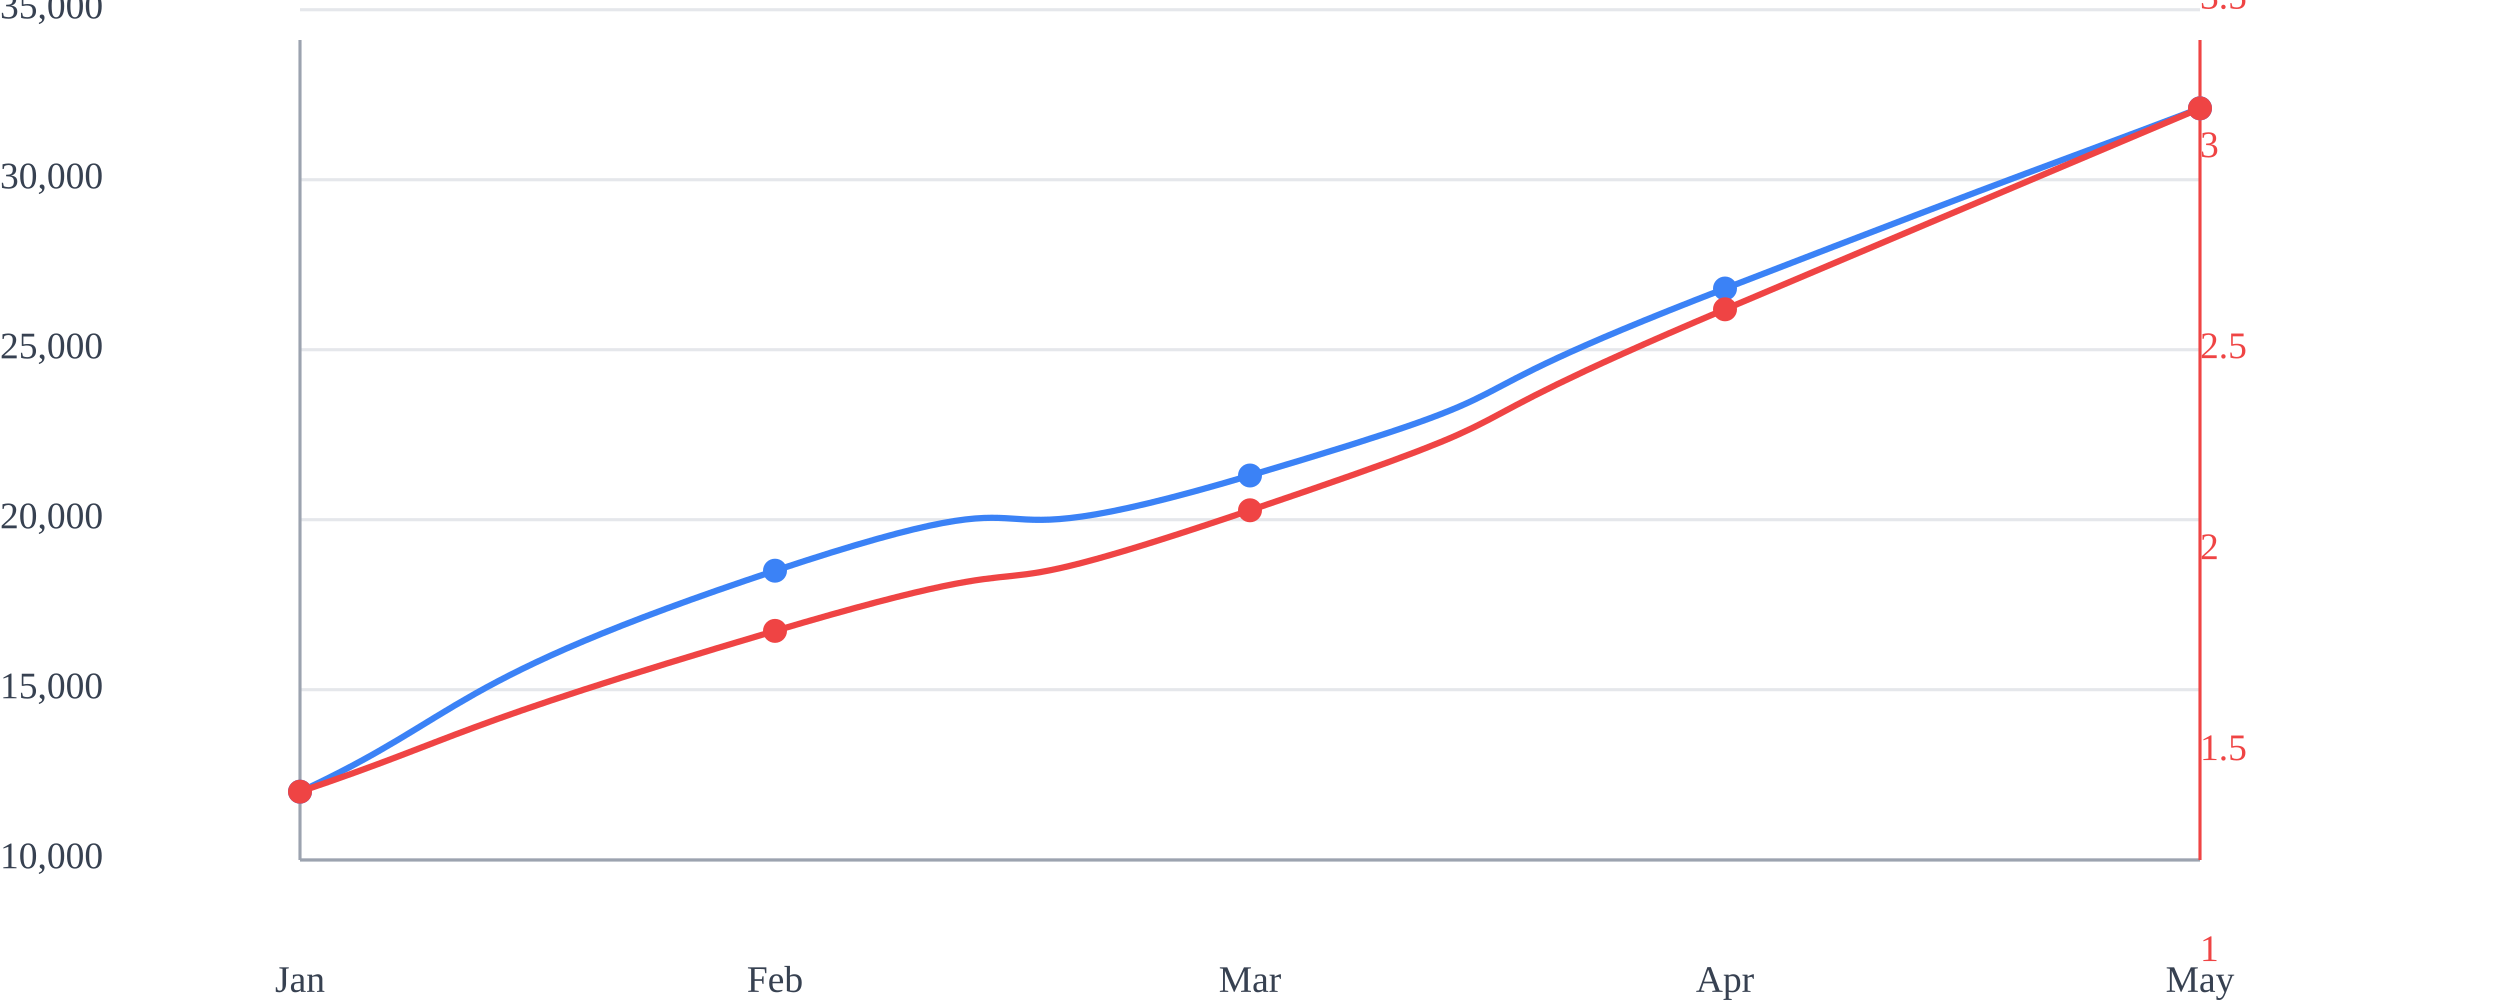
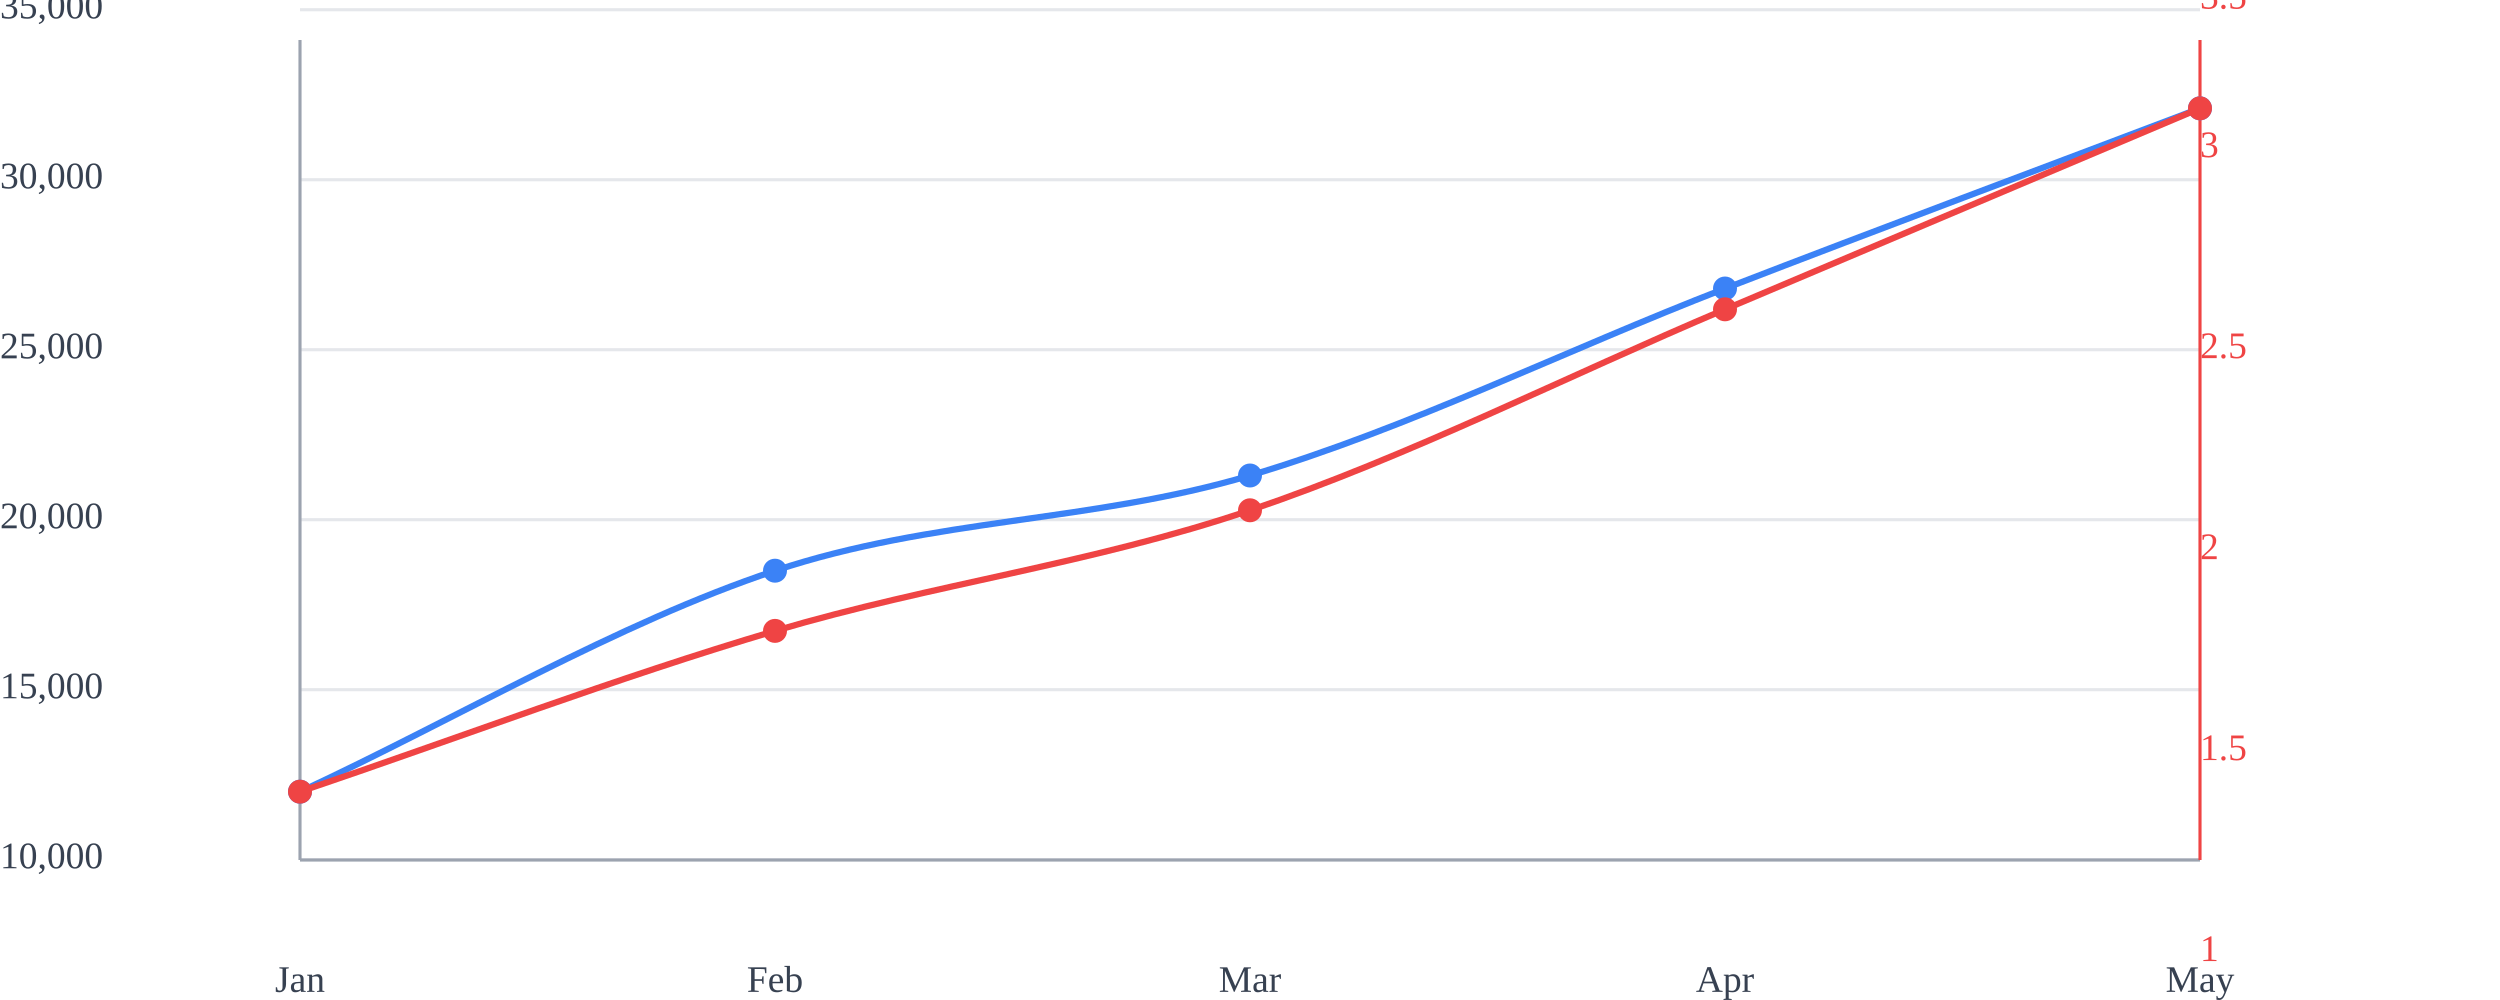
<svg xmlns="http://www.w3.org/2000/svg" width="800" height="320" viewBox="0 0 800 320">
  <svg x="0" y="0" width="800" height="320" viewBox="0 0 100 100" preserveAspectRatio="none">
    <line x1="12" x2="88" y1="85.966" y2="85.966" stroke="#e5e7eb" stroke-width="1" vector-effect="non-scaling-stroke" />
    <line x1="12" x2="88" y1="68.968" y2="68.968" stroke="#e5e7eb" stroke-width="1" vector-effect="non-scaling-stroke" />
    <line x1="12" x2="88" y1="51.969" y2="51.969" stroke="#e5e7eb" stroke-width="1" vector-effect="non-scaling-stroke" />
    <line x1="12" x2="88" y1="34.971" y2="34.971" stroke="#e5e7eb" stroke-width="1" vector-effect="non-scaling-stroke" />
    <line x1="12" x2="88" y1="17.973" y2="17.973" stroke="#e5e7eb" stroke-width="1" vector-effect="non-scaling-stroke" />
    <line x1="12" x2="88" y1="0.974" y2="0.974" stroke="#e5e7eb" stroke-width="1" vector-effect="non-scaling-stroke" />
    <line x1="12" x2="12" y1="4" y2="86" stroke="#9ca3af" stroke-width="1" vector-effect="non-scaling-stroke" />
    <line x1="12" x2="88" y1="86" y2="86" stroke="#9ca3af" stroke-width="1" vector-effect="non-scaling-stroke" />
    <line x1="88" x2="88" y1="4" y2="86" stroke="#ef4444" stroke-width="1" vector-effect="non-scaling-stroke" />
-     <path class="series-0" d="M12,79.167 C18.65,71.432 17.7,68.135 31,57.069 C44.3,46.003 36.7,57.426 50,47.55 C63.3,37.674 55.7,41.702 69,28.852 C82.3,16.001 81.35,17.14 88,10.833" fill="none" stroke="#3b82f6" stroke-width="2" stroke-linecap="round" stroke-linejoin="round" vector-effect="non-scaling-stroke" />
+     <path class="series-0" d="M12,79.167 C18.333,71.801 24.667,62.338 31,57.069 C37.333,51.799 43.667,52.253 50,47.55 C56.333,42.847 62.667,34.971 69,28.852 C75.333,22.732 81.667,16.839 88,10.833" fill="none" stroke="#3b82f6" stroke-width="2" stroke-linecap="round" stroke-linejoin="round" vector-effect="non-scaling-stroke" />
    <g class="series-0">
      <ellipse cx="12" cy="79.167" rx="0.48" ry="1.2" fill="#3b82f6" />
      <ellipse id="svgraph-33-s0-pt-0" cx="12" cy="79.167" rx="1.6" ry="4" fill="transparent" tabindex="0" />
    </g>
    <g class="series-0">
      <ellipse cx="31" cy="57.069" rx="0.48" ry="1.2" fill="#3b82f6" />
      <ellipse id="svgraph-33-s0-pt-1" cx="31" cy="57.069" rx="1.6" ry="4" fill="transparent" tabindex="0" />
    </g>
    <g class="series-0">
      <ellipse cx="50" cy="47.55" rx="0.48" ry="1.2" fill="#3b82f6" />
      <ellipse id="svgraph-33-s0-pt-2" cx="50" cy="47.55" rx="1.6" ry="4" fill="transparent" tabindex="0" />
    </g>
    <g class="series-0">
      <ellipse cx="69" cy="28.852" rx="0.48" ry="1.2" fill="#3b82f6" />
      <ellipse id="svgraph-33-s0-pt-3" cx="69" cy="28.852" rx="1.6" ry="4" fill="transparent" tabindex="0" />
    </g>
    <g class="series-0">
      <ellipse cx="88" cy="10.833" rx="0.48" ry="1.2" fill="#3b82f6" />
      <ellipse id="svgraph-33-s0-pt-4" cx="88" cy="10.833" rx="1.6" ry="4" fill="transparent" tabindex="0" />
    </g>
-     <path class="series-1" d="M12,79.167 C18.65,73.539 17.7,72.936 31,63.088 C44.3,53.24 36.7,62.284 50,51.029 C63.3,39.775 55.7,45 69,30.931 C82.3,16.863 81.35,17.868 88,10.833" fill="none" stroke="#ef4444" stroke-width="2" stroke-linecap="round" stroke-linejoin="round" vector-effect="non-scaling-stroke" />
+     <path class="series-1" d="M12,79.167 C18.333,73.807 24.667,67.778 31,63.088 C37.333,58.399 43.667,56.389 50,51.029 C56.333,45.67 62.667,37.631 69,30.931 C75.333,24.232 81.667,17.533 88,10.833" fill="none" stroke="#ef4444" stroke-width="2" stroke-linecap="round" stroke-linejoin="round" vector-effect="non-scaling-stroke" />
    <g class="series-1">
      <ellipse cx="12" cy="79.167" rx="0.48" ry="1.2" fill="#ef4444" />
      <ellipse id="svgraph-33-s1-pt-0" cx="12" cy="79.167" rx="1.6" ry="4" fill="transparent" tabindex="0" />
    </g>
    <g class="series-1">
      <ellipse cx="31" cy="63.088" rx="0.48" ry="1.2" fill="#ef4444" />
      <ellipse id="svgraph-33-s1-pt-1" cx="31" cy="63.088" rx="1.6" ry="4" fill="transparent" tabindex="0" />
    </g>
    <g class="series-1">
      <ellipse cx="50" cy="51.029" rx="0.48" ry="1.2" fill="#ef4444" />
      <ellipse id="svgraph-33-s1-pt-2" cx="50" cy="51.029" rx="1.6" ry="4" fill="transparent" tabindex="0" />
    </g>
    <g class="series-1">
      <ellipse cx="69" cy="30.931" rx="0.48" ry="1.2" fill="#ef4444" />
      <ellipse id="svgraph-33-s1-pt-3" cx="69" cy="30.931" rx="1.6" ry="4" fill="transparent" tabindex="0" />
    </g>
    <g class="series-1">
      <ellipse cx="88" cy="10.833" rx="0.48" ry="1.2" fill="#ef4444" />
      <ellipse id="svgraph-33-s1-pt-4" cx="88" cy="10.833" rx="1.6" ry="4" fill="transparent" tabindex="0" />
    </g>
  </svg>
  <text x="0" y="275.091" font-family="inherit" font-size="12" fill="#374151" text-anchor="start" dominant-baseline="middle">10,000</text>
  <text x="0" y="220.697" font-family="inherit" font-size="12" fill="#374151" text-anchor="start" dominant-baseline="middle">15,000</text>
  <text x="0" y="166.302" font-family="inherit" font-size="12" fill="#374151" text-anchor="start" dominant-baseline="middle">20,000</text>
  <text x="0" y="111.907" font-family="inherit" font-size="12" fill="#374151" text-anchor="start" dominant-baseline="middle">25,000</text>
  <text x="0" y="57.512" font-family="inherit" font-size="12" fill="#374151" text-anchor="start" dominant-baseline="middle">30,000</text>
  <text x="0" y="3.118" font-family="inherit" font-size="12" fill="#374151" text-anchor="start" dominant-baseline="middle">35,000</text>
  <text x="704" y="304.784" font-family="inherit" font-size="12" fill="#ef4444" text-anchor="start" dominant-baseline="middle">1</text>
  <text x="704" y="240.471" font-family="inherit" font-size="12" fill="#ef4444" text-anchor="start" dominant-baseline="middle">1.5</text>
  <text x="704" y="176.157" font-family="inherit" font-size="12" fill="#ef4444" text-anchor="start" dominant-baseline="middle">2</text>
  <text x="704" y="111.843" font-family="inherit" font-size="12" fill="#ef4444" text-anchor="start" dominant-baseline="middle">2.5</text>
  <text x="704" y="47.529" font-family="inherit" font-size="12" fill="#ef4444" text-anchor="start" dominant-baseline="middle">3</text>
  <text x="704" y="0" font-family="inherit" font-size="12" fill="#ef4444" text-anchor="start" dominant-baseline="middle">3.5</text>
  <text x="96" y="320" font-family="inherit" font-size="12" fill="#374151" text-anchor="middle" dominant-baseline="text-after-edge">Jan</text>
  <text x="248" y="320" font-family="inherit" font-size="12" fill="#374151" text-anchor="middle" dominant-baseline="text-after-edge">Feb</text>
  <text x="400" y="320" font-family="inherit" font-size="12" fill="#374151" text-anchor="middle" dominant-baseline="text-after-edge">Mar</text>
  <text x="552" y="320" font-family="inherit" font-size="12" fill="#374151" text-anchor="middle" dominant-baseline="text-after-edge">Apr</text>
  <text x="704" y="320" font-family="inherit" font-size="12" fill="#374151" text-anchor="middle" dominant-baseline="text-after-edge">May</text>
</svg>
